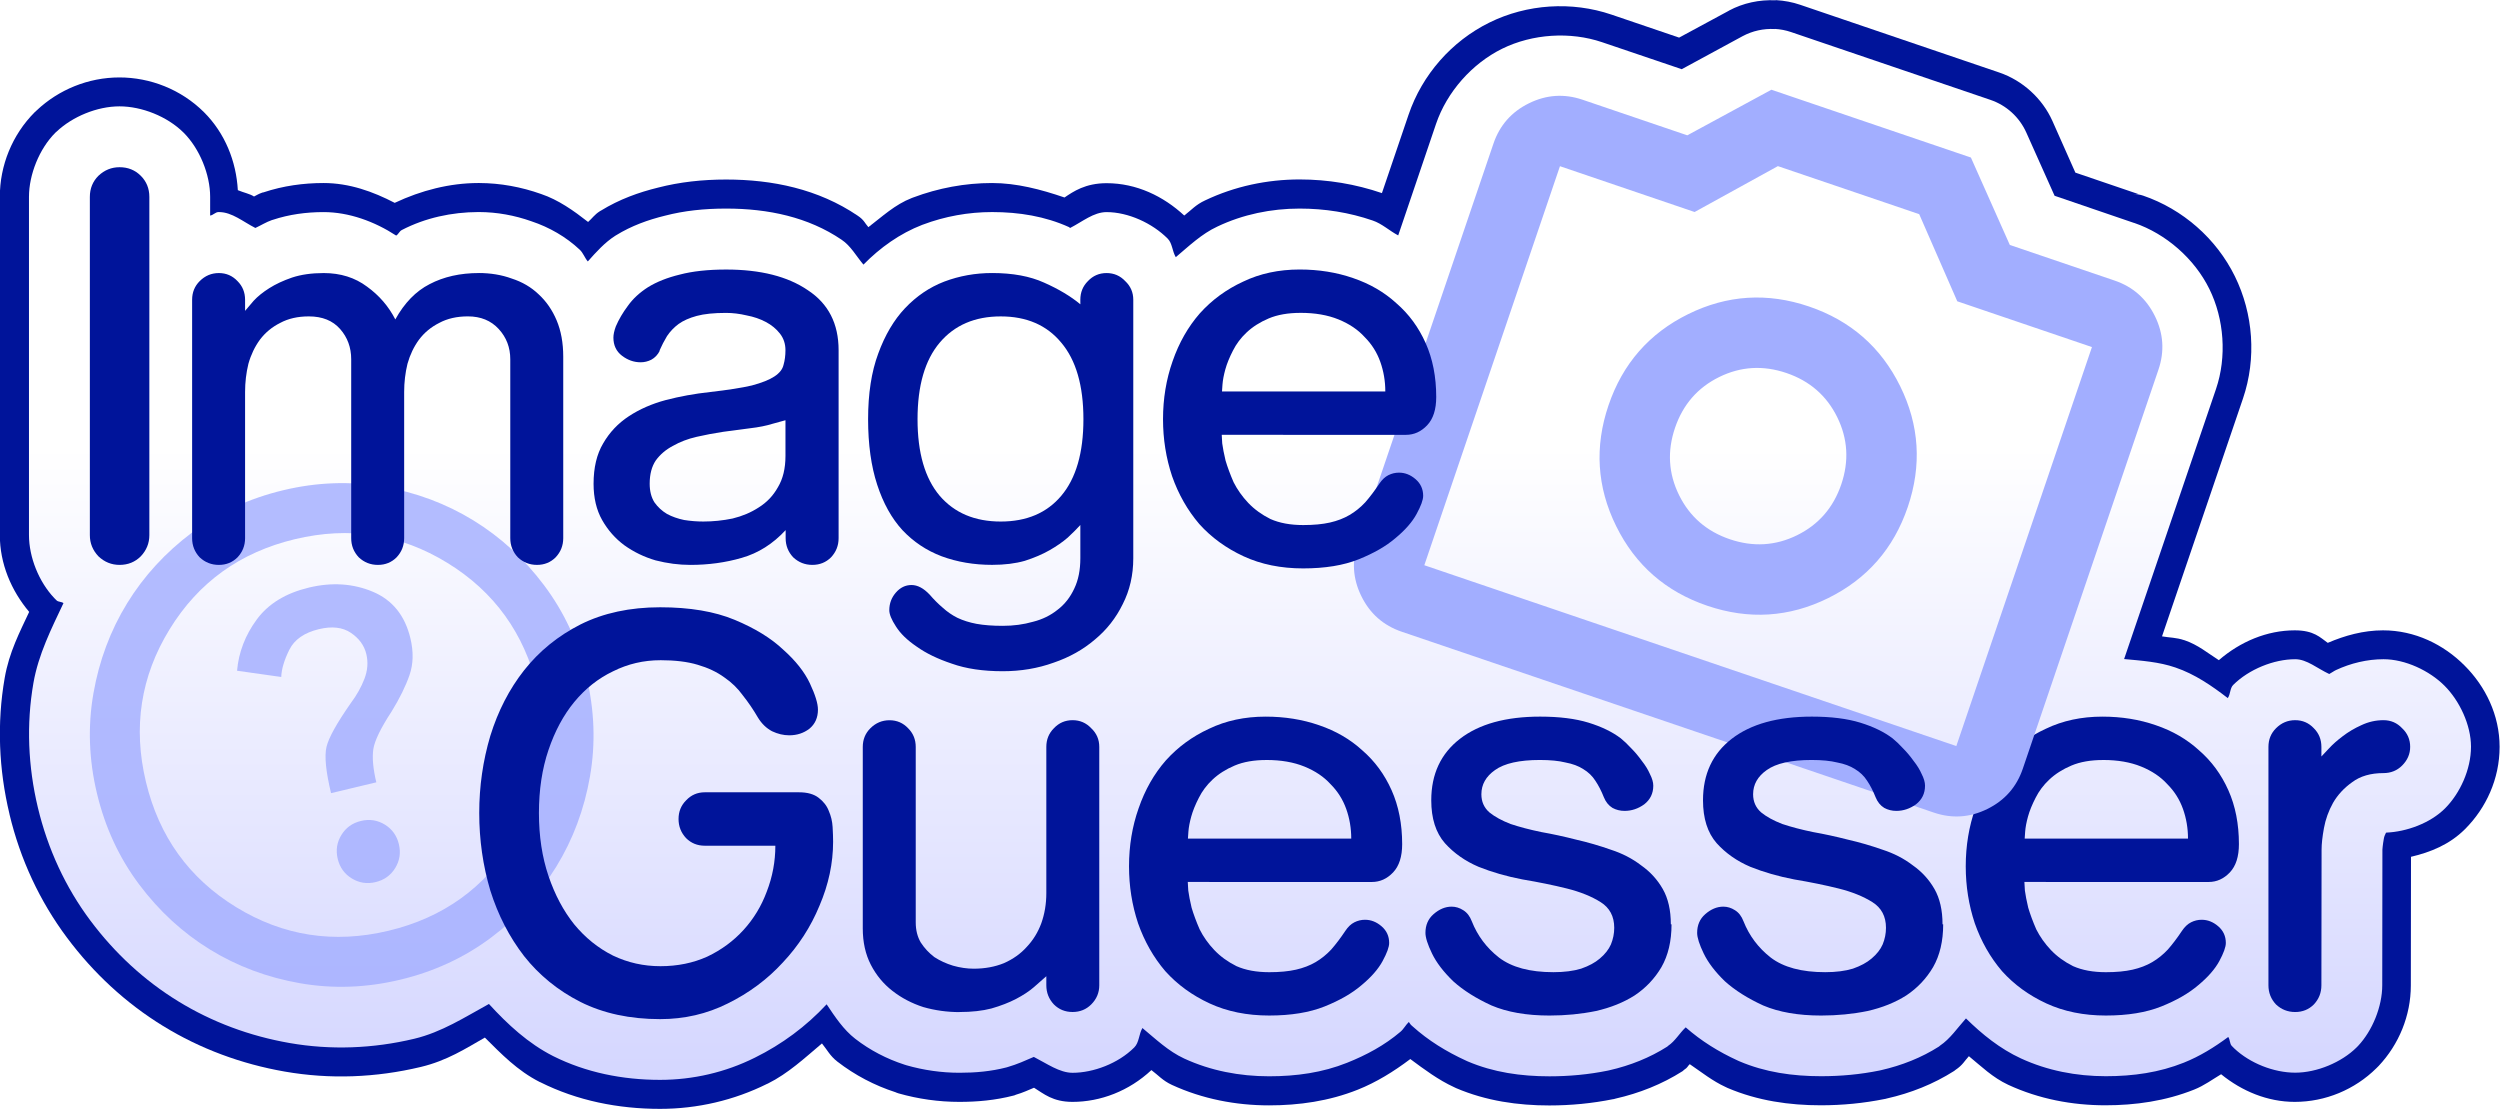
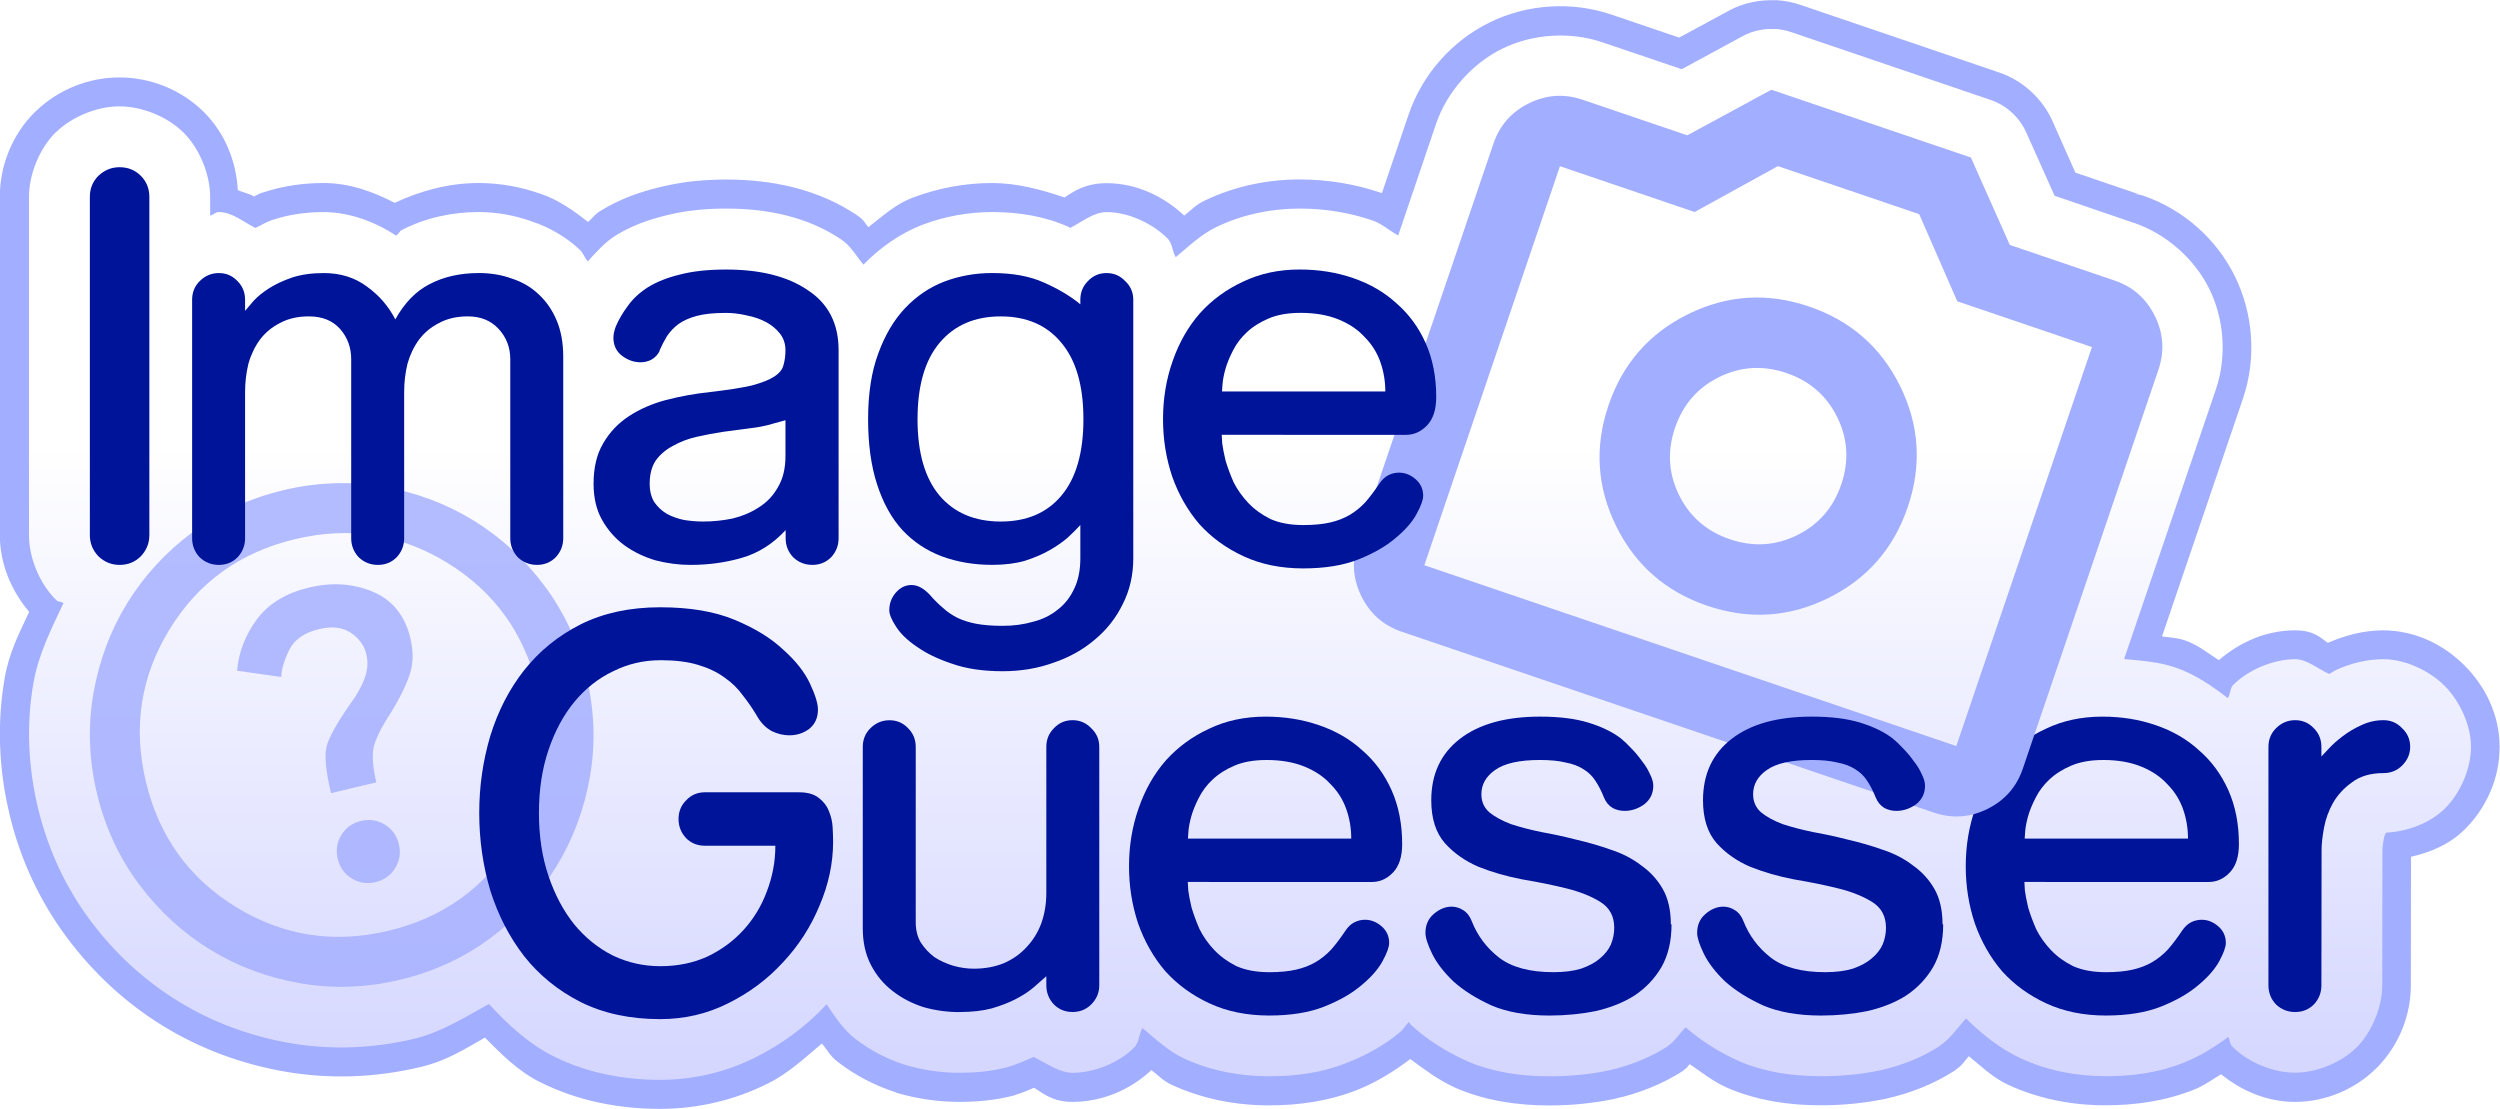
<svg xmlns="http://www.w3.org/2000/svg" xmlns:xlink="http://www.w3.org/1999/xlink" width="169.037mm" height="74.97mm" viewBox="0 0 169.037 74.97" version="1.1" id="svg5" xml:space="preserve">
  <defs id="defs2">
    <linearGradient id="linearGradient17668">
      <stop style="stop-color:#ffffff;stop-opacity:1;" offset="0.231" id="stop17664" />
      <stop style="stop-color:#bbbeff;stop-opacity:1;" offset="0.722" id="stop17672" />
    </linearGradient>
    <linearGradient xlink:href="#linearGradient17668" id="linearGradient17670" x1="100.828" y1="67.009" x2="100.828" y2="92.243" gradientUnits="userSpaceOnUse" gradientTransform="matrix(5.496103,0,0,5.496103,-392.5446,-364.1187)" />
  </defs>
  <g id="layer1" transform="translate(-87.33114,-6.015154)">
    <g aria-label="YouTube" id="text456" style="font-size:15.118px;font-family:'Varela Round';-inkscape-font-specification:'Varela Round';stroke-width:1.905;stroke-linecap:round;stroke-linejoin:round">
      <g aria-label="Image Guesser" id="text25585" style="font-size:4px;font-family:'Bauhaus 93';-inkscape-font-specification:'Bauhaus 93, ';fill:#ff0021;stroke-width:0.4" transform="translate(0.02338608)">
-         <path style="fill:#00149a;fill-opacity:1;stroke-width:0.003" xlink:href="#path13624" id="path13628" d="m 271.264,195.734 a 0.357,0.357 0 0 0 -0.01,0.004 c -0.199,-0.009 -0.399,0.033 -0.574,0.127 a 0.357,0.357 0 0 0 -0.002,0.002 l -0.611,0.33 -0.832,-0.283 c -0.488,-0.166 -1.038,-0.131 -1.502,0.098 -0.463,0.228 -0.827,0.641 -0.994,1.133 l -0.328,0.965 c -0.324,-0.111 -0.666,-0.168 -1.012,-0.168 -0.4,0 -0.799,0.084 -1.164,0.258 -0.115,0.053 -0.17,0.12 -0.256,0.186 -0.256,-0.238 -0.588,-0.398 -0.955,-0.398 -0.262,0 -0.41,0.103 -0.518,0.176 -0.292,-0.1 -0.59,-0.178 -0.891,-0.178 -0.334,0 -0.662,0.062 -0.971,0.178 a 0.357,0.357 0 0 0 -0.016,0.006 c -0.209,0.081 -0.364,0.229 -0.535,0.359 -0.047,-0.054 -0.051,-0.087 -0.131,-0.141 -0.485,-0.329 -1.052,-0.445 -1.619,-0.445 -0.29,0 -0.569,0.03 -0.84,0.1 -0.232,0.057 -0.472,0.142 -0.701,0.283 -0.003,0.002 -0.005,0.002 -0.008,0.004 a 0.357,0.357 0 0 0 -0.006,0.004 c -0.064,0.041 -0.092,0.086 -0.143,0.131 -0.179,-0.14 -0.365,-0.272 -0.578,-0.344 -0.245,-0.087 -0.501,-0.134 -0.76,-0.135 a 0.357,0.357 0 0 0 -0.002,0 c -0.002,-10e-6 -0.002,-10e-6 -0.004,0 h -0.006 c 0,0 -0.002,0 -0.002,0 a 0.357,0.357 0 0 0 -0.002,0 c -0.349,0.001 -0.698,0.09 -1.025,0.244 -0.267,-0.139 -0.559,-0.244 -0.875,-0.244 -0.246,0 -0.497,0.034 -0.74,0.115 a 0.357,0.357 0 0 0 -0.012,0.002 c -0.054,0.019 -0.067,0.031 -0.104,0.049 -0.049,-0.033 -0.125,-0.047 -0.199,-0.078 -0.02,-0.355 -0.157,-0.7 -0.416,-0.959 -0.283,-0.282 -0.664,-0.428 -1.041,-0.428 -0.383,0 -0.747,0.151 -1.016,0.404 a 0.357,0.357 0 0 0 -0.002,0.002 c -6.6e-4,6.2e-4 -0.001,0.001 -0.002,0.002 a 0.357,0.357 0 0 0 -0.021,0.019 c -0.279,0.279 -0.43,0.658 -0.43,1.041 v 4.16 c 0,0.353 0.139,0.683 0.361,0.947 -0.116,0.249 -0.246,0.495 -0.301,0.812 -0.097,0.557 -0.073,1.125 0.059,1.676 a 0.357,0.357 0 0 0 0,0.002 c 0.132,0.553 0.371,1.068 0.709,1.52 0.324,0.434 0.722,0.803 1.18,1.084 0.457,0.281 0.964,0.468 1.496,0.561 0.554,0.097 1.121,0.076 1.676,-0.057 0.322,-0.077 0.554,-0.228 0.787,-0.361 0.201,0.199 0.398,0.406 0.676,0.547 a 0.357,0.357 0 0 0 0.002,0 c 0.001,6.8e-4 0.003,0.001 0.004,0.002 0.455,0.228 0.96,0.328 1.473,0.328 0.459,0 0.911,-0.105 1.32,-0.309 a 0.357,0.357 0 0 0 0.002,0 l 0.004,-0.002 c 0.25,-0.124 0.454,-0.315 0.666,-0.494 0.063,0.077 0.099,0.153 0.189,0.223 0.217,0.168 0.461,0.295 0.715,0.377 0.004,0.002 0.009,0.004 0.014,0.006 a 0.357,0.357 0 0 0 0.023,0.008 c 0.242,0.069 0.494,0.105 0.75,0.105 0.217,0 0.44,-0.019 0.668,-0.078 a 0.357,0.357 0 0 0 0.008,-0.002 c 0.007,-0.002 0.013,-0.006 0.019,-0.008 0.086,-0.025 0.151,-0.056 0.223,-0.086 0.12,0.074 0.23,0.174 0.473,0.174 0.346,0 0.696,-0.134 0.971,-0.391 0.086,0.064 0.138,0.129 0.252,0.182 0.378,0.174 0.788,0.252 1.195,0.252 0.369,0 0.738,-0.052 1.092,-0.193 0.226,-0.09 0.441,-0.222 0.646,-0.377 0.173,0.128 0.345,0.257 0.539,0.346 0.009,0.004 0.017,0.008 0.025,0.012 0.371,0.158 0.761,0.213 1.146,0.213 0.264,0 0.527,-0.025 0.789,-0.078 a 0.357,0.357 0 0 0 0.004,0 c 0.007,-0.002 0.014,-0.004 0.021,-0.006 0.292,-0.066 0.573,-0.177 0.826,-0.338 a 0.357,0.357 0 0 0 0.018,-0.016 c 0.05,-0.033 0.037,-0.039 0.07,-0.07 0.144,0.098 0.281,0.208 0.441,0.281 0.009,0.004 0.017,0.008 0.025,0.012 0.371,0.158 0.761,0.213 1.146,0.213 0.264,0 0.527,-0.025 0.789,-0.078 a 0.357,0.357 0 0 0 0.002,0 c 0.007,-0.002 0.016,-0.004 0.023,-0.006 0.292,-0.066 0.573,-0.177 0.826,-0.338 a 0.357,0.357 0 0 0 0.018,-0.014 c 0.088,-0.059 0.108,-0.107 0.164,-0.168 0.153,0.125 0.291,0.262 0.484,0.352 0.378,0.175 0.788,0.252 1.195,0.252 0.369,0 0.738,-0.052 1.092,-0.193 0.125,-0.05 0.223,-0.124 0.332,-0.189 0.256,0.208 0.571,0.34 0.906,0.34 0.377,0 0.738,-0.151 1.004,-0.414 l 0.004,-0.004 c 0.007,-0.007 0.014,-0.014 0.021,-0.021 a 0.357,0.357 0 0 0 0.004,-0.004 c 0.247,-0.263 0.395,-0.616 0.395,-0.99 l 0.002,-1.582 c 0.239,-0.056 0.474,-0.15 0.664,-0.34 5.8e-4,-5.8e-4 0.001,-0.001 0.002,-0.002 0.256,-0.256 0.424,-0.615 0.424,-1.01 0,-0.392 -0.174,-0.745 -0.432,-1.002 -0.257,-0.258 -0.61,-0.432 -1.002,-0.432 -0.242,0 -0.47,0.064 -0.68,0.154 -0.093,-0.065 -0.168,-0.154 -0.406,-0.154 -0.342,0 -0.67,0.139 -0.934,0.367 -0.137,-0.087 -0.254,-0.188 -0.424,-0.246 h -0.002 c -0.1,-0.034 -0.179,-0.03 -0.273,-0.047 l 0.996,-2.926 c 0.168,-0.494 0.127,-1.043 -0.1,-1.504 -0.228,-0.464 -0.642,-0.826 -1.129,-0.992 a 0.357,0.357 0 0 0 -0.115,-0.019 h 0.057 l -0.775,-0.264 -0.283,-0.637 c -0.124,-0.276 -0.366,-0.496 -0.652,-0.594 l -2.451,-0.834 c -0.096,-0.033 -0.196,-0.051 -0.297,-0.057 z" transform="matrix(5.496103,0,0,5.496103,-1283.476,-1069.761)" />
+         <path style="fill:#a2aeff;fill-opacity:1;stroke-width:0.003" xlink:href="#path13624" id="path13628" d="m 271.264,195.734 a 0.357,0.357 0 0 0 -0.01,0.004 c -0.199,-0.009 -0.399,0.033 -0.574,0.127 a 0.357,0.357 0 0 0 -0.002,0.002 l -0.611,0.33 -0.832,-0.283 c -0.488,-0.166 -1.038,-0.131 -1.502,0.098 -0.463,0.228 -0.827,0.641 -0.994,1.133 l -0.328,0.965 c -0.324,-0.111 -0.666,-0.168 -1.012,-0.168 -0.4,0 -0.799,0.084 -1.164,0.258 -0.115,0.053 -0.17,0.12 -0.256,0.186 -0.256,-0.238 -0.588,-0.398 -0.955,-0.398 -0.262,0 -0.41,0.103 -0.518,0.176 -0.292,-0.1 -0.59,-0.178 -0.891,-0.178 -0.334,0 -0.662,0.062 -0.971,0.178 a 0.357,0.357 0 0 0 -0.016,0.006 c -0.209,0.081 -0.364,0.229 -0.535,0.359 -0.047,-0.054 -0.051,-0.087 -0.131,-0.141 -0.485,-0.329 -1.052,-0.445 -1.619,-0.445 -0.29,0 -0.569,0.03 -0.84,0.1 -0.232,0.057 -0.472,0.142 -0.701,0.283 -0.003,0.002 -0.005,0.002 -0.008,0.004 a 0.357,0.357 0 0 0 -0.006,0.004 c -0.064,0.041 -0.092,0.086 -0.143,0.131 -0.179,-0.14 -0.365,-0.272 -0.578,-0.344 -0.245,-0.087 -0.501,-0.134 -0.76,-0.135 a 0.357,0.357 0 0 0 -0.002,0 c -0.002,-10e-6 -0.002,-10e-6 -0.004,0 h -0.006 c 0,0 -0.002,0 -0.002,0 a 0.357,0.357 0 0 0 -0.002,0 c -0.349,0.001 -0.698,0.09 -1.025,0.244 -0.267,-0.139 -0.559,-0.244 -0.875,-0.244 -0.246,0 -0.497,0.034 -0.74,0.115 a 0.357,0.357 0 0 0 -0.012,0.002 c -0.054,0.019 -0.067,0.031 -0.104,0.049 -0.049,-0.033 -0.125,-0.047 -0.199,-0.078 -0.02,-0.355 -0.157,-0.7 -0.416,-0.959 -0.283,-0.282 -0.664,-0.428 -1.041,-0.428 -0.383,0 -0.747,0.151 -1.016,0.404 a 0.357,0.357 0 0 0 -0.002,0.002 c -6.6e-4,6.2e-4 -0.001,0.001 -0.002,0.002 a 0.357,0.357 0 0 0 -0.021,0.019 c -0.279,0.279 -0.43,0.658 -0.43,1.041 v 4.16 c 0,0.353 0.139,0.683 0.361,0.947 -0.116,0.249 -0.246,0.495 -0.301,0.812 -0.097,0.557 -0.073,1.125 0.059,1.676 a 0.357,0.357 0 0 0 0,0.002 c 0.132,0.553 0.371,1.068 0.709,1.52 0.324,0.434 0.722,0.803 1.18,1.084 0.457,0.281 0.964,0.468 1.496,0.561 0.554,0.097 1.121,0.076 1.676,-0.057 0.322,-0.077 0.554,-0.228 0.787,-0.361 0.201,0.199 0.398,0.406 0.676,0.547 a 0.357,0.357 0 0 0 0.002,0 c 0.001,6.8e-4 0.003,0.001 0.004,0.002 0.455,0.228 0.96,0.328 1.473,0.328 0.459,0 0.911,-0.105 1.32,-0.309 a 0.357,0.357 0 0 0 0.002,0 l 0.004,-0.002 c 0.25,-0.124 0.454,-0.315 0.666,-0.494 0.063,0.077 0.099,0.153 0.189,0.223 0.217,0.168 0.461,0.295 0.715,0.377 0.004,0.002 0.009,0.004 0.014,0.006 a 0.357,0.357 0 0 0 0.023,0.008 c 0.242,0.069 0.494,0.105 0.75,0.105 0.217,0 0.44,-0.019 0.668,-0.078 a 0.357,0.357 0 0 0 0.008,-0.002 c 0.007,-0.002 0.013,-0.006 0.019,-0.008 0.086,-0.025 0.151,-0.056 0.223,-0.086 0.12,0.074 0.23,0.174 0.473,0.174 0.346,0 0.696,-0.134 0.971,-0.391 0.086,0.064 0.138,0.129 0.252,0.182 0.378,0.174 0.788,0.252 1.195,0.252 0.369,0 0.738,-0.052 1.092,-0.193 0.226,-0.09 0.441,-0.222 0.646,-0.377 0.173,0.128 0.345,0.257 0.539,0.346 0.009,0.004 0.017,0.008 0.025,0.012 0.371,0.158 0.761,0.213 1.146,0.213 0.264,0 0.527,-0.025 0.789,-0.078 a 0.357,0.357 0 0 0 0.004,0 c 0.007,-0.002 0.014,-0.004 0.021,-0.006 0.292,-0.066 0.573,-0.177 0.826,-0.338 a 0.357,0.357 0 0 0 0.018,-0.016 c 0.05,-0.033 0.037,-0.039 0.07,-0.07 0.144,0.098 0.281,0.208 0.441,0.281 0.009,0.004 0.017,0.008 0.025,0.012 0.371,0.158 0.761,0.213 1.146,0.213 0.264,0 0.527,-0.025 0.789,-0.078 a 0.357,0.357 0 0 0 0.002,0 c 0.007,-0.002 0.016,-0.004 0.023,-0.006 0.292,-0.066 0.573,-0.177 0.826,-0.338 a 0.357,0.357 0 0 0 0.018,-0.014 c 0.088,-0.059 0.108,-0.107 0.164,-0.168 0.153,0.125 0.291,0.262 0.484,0.352 0.378,0.175 0.788,0.252 1.195,0.252 0.369,0 0.738,-0.052 1.092,-0.193 0.125,-0.05 0.223,-0.124 0.332,-0.189 0.256,0.208 0.571,0.34 0.906,0.34 0.377,0 0.738,-0.151 1.004,-0.414 l 0.004,-0.004 c 0.007,-0.007 0.014,-0.014 0.021,-0.021 a 0.357,0.357 0 0 0 0.004,-0.004 c 0.247,-0.263 0.395,-0.616 0.395,-0.99 l 0.002,-1.582 c 0.239,-0.056 0.474,-0.15 0.664,-0.34 5.8e-4,-5.8e-4 0.001,-0.001 0.002,-0.002 0.256,-0.256 0.424,-0.615 0.424,-1.01 0,-0.392 -0.174,-0.745 -0.432,-1.002 -0.257,-0.258 -0.61,-0.432 -1.002,-0.432 -0.242,0 -0.47,0.064 -0.68,0.154 -0.093,-0.065 -0.168,-0.154 -0.406,-0.154 -0.342,0 -0.67,0.139 -0.934,0.367 -0.137,-0.087 -0.254,-0.188 -0.424,-0.246 h -0.002 c -0.1,-0.034 -0.179,-0.03 -0.273,-0.047 l 0.996,-2.926 c 0.168,-0.494 0.127,-1.043 -0.1,-1.504 -0.228,-0.464 -0.642,-0.826 -1.129,-0.992 a 0.357,0.357 0 0 0 -0.115,-0.019 h 0.057 l -0.775,-0.264 -0.283,-0.637 c -0.124,-0.276 -0.366,-0.496 -0.652,-0.594 l -2.451,-0.834 c -0.096,-0.033 -0.196,-0.051 -0.297,-0.057 z" transform="matrix(5.496103,0,0,5.496103,-1283.476,-1069.761)" />
        <path id="path12893" style="fill:url(#linearGradient17670);fill-opacity:1;stroke-width:0.017" d="m 207.307,7.976 -0.003,0.003 a 4.109,4.109 0 0 0 -2.173,0.483 l -4.113,2.232 -5.388,-1.826 c -2.147,-0.73 -4.707,-0.566 -6.751,0.44 -2.039,1.004 -3.739,2.922 -4.476,5.09 l -2.556,7.535 c -0.595,-0.313 -1.088,-0.791 -1.727,-1.008 -1.577,-0.544 -3.243,-0.807 -4.939,-0.807 -1.923,0 -3.837,0.395 -5.561,1.216 -1.066,0.494 -1.916,1.315 -2.812,2.07 -0.244,-0.408 -0.23,-0.938 -0.548,-1.255 -1.041,-1.045 -2.669,-1.792 -4.132,-1.792 -0.876,0 -1.626,0.645 -2.468,1.074 -0.028,-0.011 -0.038,-0.044 -0.065,-0.057 -1.621,-0.734 -3.379,-1.02 -5.206,-1.02 -1.603,0 -3.195,0.289 -4.681,0.849 a 4.109,4.109 0 0 0 -0.033,0.011 c -1.522,0.588 -2.861,1.547 -3.985,2.693 -0.49,-0.577 -0.858,-1.271 -1.48,-1.684 -2.252,-1.528 -4.951,-2.105 -7.805,-2.105 -1.475,0 -2.838,0.143 -4.144,0.483 -1.144,0.281 -2.258,0.682 -3.295,1.321 a 4.109,4.109 0 0 0 -0.055,0.033 c -0.711,0.454 -1.289,1.097 -1.858,1.738 -0.212,-0.243 -0.312,-0.578 -0.548,-0.795 -0.917,-0.863 -2.051,-1.517 -3.263,-1.92 -1.141,-0.406 -2.337,-0.62 -3.53,-0.625 a 4.109,4.109 0 0 0 -0.022,0 h -0.033 a 4.109,4.109 0 0 0 -0.011,0 c -1.788,0.006 -3.581,0.389 -5.172,1.216 -0.164,0.085 -0.22,0.28 -0.378,0.375 -1.469,-0.957 -3.195,-1.588 -4.905,-1.588 -1.178,0 -2.335,0.157 -3.445,0.525 a 4.109,4.109 0 0 0 -0.044,0.011 c -0.398,0.137 -0.751,0.363 -1.128,0.537 -0.834,-0.423 -1.576,-1.069 -2.445,-1.074 a 4.109,4.109 0 0 0 -0.022,0 h -0.011 a 4.109,4.109 0 0 0 -0.022,0 c -0.201,0.001 -0.352,0.21 -0.557,0.236 v -1.267 c 0,-1.499 -0.702,-3.248 -1.792,-4.337 -1.113,-1.108 -2.841,-1.781 -4.337,-1.781 -1.516,0 -3.185,0.696 -4.252,1.707 a 4.109,4.109 0 0 0 -0.085,0.074 c -1.088,1.088 -1.784,2.837 -1.784,4.337 v 22.864 c 0,1.516 0.678,3.174 1.707,4.263 a 4.109,4.109 0 0 0 0.162,0.162 c 0.115,0.109 0.334,0.08 0.463,0.182 -0.821,1.74 -1.693,3.463 -2.031,5.399 -0.485,2.786 -0.365,5.64 0.301,8.427 0.668,2.791 1.862,5.383 3.553,7.643 1.642,2.195 3.64,4.044 5.936,5.453 2.296,1.41 4.84,2.353 7.535,2.823 2.773,0.483 5.628,0.38 8.427,-0.29 1.851,-0.442 3.419,-1.459 5.047,-2.352 1.267,1.383 2.652,2.667 4.337,3.522 a 4.109,4.109 0 0 0 0.022,0.011 c 2.188,1.094 4.652,1.599 7.214,1.599 2.228,0 4.42,-0.512 6.388,-1.491 l 0.022,-0.011 c 1.83,-0.903 3.473,-2.122 4.851,-3.607 0.568,0.85 1.138,1.713 1.931,2.329 0.998,0.776 2.142,1.366 3.329,1.75 a 4.109,4.109 0 0 0 0.139,0.044 c 1.157,0.331 2.366,0.506 3.587,0.506 1.077,0 2.126,-0.092 3.175,-0.363 a 4.109,4.109 0 0 0 0.108,-0.033 c 0.595,-0.171 1.164,-0.425 1.738,-0.676 0.886,0.452 1.743,1.074 2.621,1.074 1.397,0 3.081,-0.626 4.164,-1.707 a 4.109,4.109 0 0 0 0.011,-0.011 c 0.331,-0.331 0.301,-0.882 0.548,-1.309 0.902,0.747 1.752,1.567 2.823,2.062 1.789,0.826 3.749,1.201 5.743,1.201 1.853,0 3.611,-0.249 5.269,-0.912 1.312,-0.525 2.53,-1.179 3.607,-2.093 0.222,-0.184 0.362,-0.469 0.571,-0.667 0.056,0.056 0.082,0.137 0.139,0.193 a 4.109,4.109 0 0 0 0.108,0.097 c 1.067,0.962 2.289,1.716 3.638,2.332 a 4.109,4.109 0 0 0 0.097,0.044 c 1.735,0.739 3.588,1.008 5.527,1.008 1.333,0 2.652,-0.121 3.951,-0.386 a 4.109,4.109 0 0 0 0.097,-0.022 c 1.41,-0.32 2.742,-0.852 3.919,-1.602 a 4.109,4.109 0 0 0 0.063,-0.057 c 0.467,-0.312 0.763,-0.85 1.182,-1.244 1.043,0.918 2.226,1.655 3.533,2.252 a 4.109,4.109 0 0 0 0.099,0.044 c 1.735,0.739 3.588,1.008 5.527,1.008 1.333,0 2.652,-0.121 3.951,-0.386 a 4.109,4.109 0 0 0 0.097,-0.022 c 1.41,-0.32 2.742,-0.849 3.919,-1.599 a 4.109,4.109 0 0 0 0.063,-0.055 c 0.694,-0.463 1.185,-1.206 1.761,-1.846 1.097,1.079 2.307,2.054 3.715,2.704 1.789,0.826 3.749,1.204 5.743,1.204 1.853,0 3.615,-0.252 5.271,-0.915 1.093,-0.437 2.07,-1.046 3.005,-1.738 0.126,0.173 0.096,0.453 0.236,0.602 a 4.109,4.109 0 0 0 0.182,0.182 c 1.049,0.986 2.657,1.63 4.113,1.63 1.456,0 3.134,-0.696 4.155,-1.715 a 4.109,4.109 0 0 0 0.097,-0.099 c 0.959,-1.021 1.63,-2.648 1.63,-4.101 l 0.011,-9.168 c 0,-7.14e-4 0.017,-0.303 0.097,-0.741 0.022,-0.136 0.07,-0.251 0.139,-0.386 0.002,-0.003 -0.002,-0.003 0,-0.011 6e-4,-0.001 0.011,0.001 0.011,0 0.003,-1.66e-4 0.005,-0.011 0.011,-0.011 1.36,-0.055 2.965,-0.629 3.971,-1.633 a 4.109,4.109 0 0 0 0.011,-0.011 c 1.005,-1.006 1.75,-2.626 1.75,-4.164 0,-1.467 -0.773,-3.108 -1.792,-4.124 -1.015,-1.018 -2.658,-1.792 -4.121,-1.792 -1.115,0 -2.229,0.274 -3.209,0.73 -0.151,0.068 -0.309,0.193 -0.463,0.27 -0.804,-0.371 -1.513,-1 -2.298,-1 -1.445,0 -3.131,0.679 -4.195,1.738 -0.225,0.225 -0.18,0.619 -0.367,0.892 -1.086,-0.838 -2.231,-1.625 -3.542,-2.07 -1.107,-0.382 -2.292,-0.462 -3.468,-0.571 l 6.214,-18.26 c 0.739,-2.174 0.553,-4.727 -0.449,-6.762 -1.007,-2.045 -2.933,-3.733 -5.078,-4.465 h -0.011 L 226.228,19.252 224.316,14.977 A 4.109,4.109 0 0 0 221.891,12.768 L 208.411,8.183 A 4.109,4.109 0 0 0 207.309,7.97 Z" />
        <path d="m 112.705,65.658 q 0.869,-0.208 1.325,-0.951 0.456,-0.743 0.248,-1.612 -0.208,-0.869 -0.951,-1.325 -0.743,-0.456 -1.612,-0.248 -0.869,0.208 -1.325,0.951 -0.456,0.743 -0.248,1.612 0.208,0.869 0.951,1.325 0.743,0.456 1.612,0.248 z m -3.014,-6.014 3.061,-0.732 q -0.326,-1.365 -0.204,-2.225 0.122,-0.86 1.243,-2.572 0.818,-1.333 1.206,-2.454 0.388,-1.121 0.061,-2.486 -0.554,-2.317 -2.547,-3.152 -1.993,-0.835 -4.31,-0.281 -2.358,0.564 -3.53,2.157 -1.172,1.592 -1.335,3.468 l 2.988,0.422 q 0.028,-0.794 0.545,-1.836 0.516,-1.042 2.005,-1.398 1.324,-0.317 2.159,0.249 0.835,0.566 1.043,1.434 0.198,0.827 -0.125,1.67 -0.323,0.843 -0.919,1.641 -1.434,2.049 -1.65,2.975 -0.216,0.926 0.309,3.119 z m 4.68,12.613 q -3.433,0.822 -6.765,0.241 -3.332,-0.58 -6.1,-2.28 -2.768,-1.699 -4.794,-4.407 -2.026,-2.708 -2.847,-6.142 -0.822,-3.433 -0.241,-6.765 0.58,-3.332 2.28,-6.1 1.699,-2.768 4.407,-4.794 2.708,-2.026 6.141,-2.847 3.433,-0.822 6.765,-0.241 3.332,0.581 6.1,2.28 2.768,1.699 4.794,4.407 2.026,2.708 2.847,6.142 0.822,3.433 0.241,6.765 -0.58,3.332 -2.28,6.1 -1.699,2.768 -4.407,4.794 -2.708,2.026 -6.142,2.847 z m -0.792,-3.309 q 5.543,-1.326 8.47,-6.094 2.927,-4.768 1.6,-10.311 -1.326,-5.543 -6.094,-8.47 -4.768,-2.927 -10.311,-1.6 -5.543,1.326 -8.47,6.094 -2.927,4.768 -1.6,10.311 1.326,5.543 6.094,8.47 4.768,2.927 10.311,1.6 z m -3.167,-13.238 z" id="path7613" style="fill:#a2aeff;fill-opacity:0.801;stroke-width:0.017" />
        <path d="m 97.406,19.331 q 0,-0.852 -0.58,-1.431 -0.58,-0.579 -1.433,-0.579 -0.818,0 -1.43,0.579 -0.58,0.579 -0.58,1.431 v 22.869 q 0,0.818 0.58,1.431 0.612,0.579 1.43,0.579 0.853,0 1.433,-0.579 0.58,-0.613 0.58,-1.431 z" id="path2614" style="font-weight:500;font-size:1.058px;font-family:RockoFLF;-inkscape-font-specification:'RockoFLF Medium';fill:#00149a;fill-opacity:1;stroke-width:12.881" />
        <path d="m 119.696,24.477 q -1.91,0 -3.34,0.75 -1.398,0.716 -2.319,2.386 -0.683,-1.329 -1.91,-2.215 -1.227,-0.92 -2.931,-0.92 -1.227,0 -2.148,0.306 -0.886,0.306 -1.533,0.716 -0.647,0.409 -1.056,0.852 -0.374,0.443 -0.58,0.682 v -0.75 q 0,-0.75 -0.512,-1.261 -0.512,-0.545 -1.262,-0.545 -0.75,0 -1.295,0.545 -0.512,0.511 -0.512,1.261 v 16.121 q 0,0.75 0.512,1.295 0.544,0.511 1.295,0.511 0.75,0 1.262,-0.511 0.512,-0.545 0.512,-1.295 v -9.884 q 0,-0.988 0.225,-1.909 0.258,-0.92 0.783,-1.636 0.544,-0.716 1.362,-1.125 0.818,-0.443 1.942,-0.443 1.362,0 2.113,0.852 0.75,0.852 0.75,2.045 v 12.099 q 0,0.75 0.512,1.295 0.544,0.512 1.295,0.512 0.75,0 1.262,-0.512 0.512,-0.545 0.512,-1.295 V 32.52 q 0,-0.988 0.225,-1.909 0.258,-0.92 0.783,-1.636 0.544,-0.716 1.362,-1.125 0.818,-0.443 1.942,-0.443 1.295,0 2.08,0.852 0.783,0.852 0.783,2.045 v 12.099 q 0,0.75 0.512,1.295 0.544,0.512 1.295,0.512 0.75,0 1.262,-0.512 0.512,-0.545 0.512,-1.295 v -12.27 q 0,-1.397 -0.445,-2.454 -0.445,-1.057 -1.227,-1.772 -0.75,-0.716 -1.807,-1.057 -1.024,-0.375 -2.251,-0.375 z" id="path2616" style="font-weight:500;font-size:1.058px;font-family:RockoFLF;-inkscape-font-specification:'RockoFLF Medium';fill:#00149a;fill-opacity:1;stroke-width:12.881" />
        <path d="m 131.897,29.726 q 0.225,-0.511 0.512,-0.988 0.322,-0.477 0.783,-0.818 0.476,-0.341 1.227,-0.545 0.75,-0.203 1.977,-0.203 0.683,0 1.398,0.17 0.715,0.135 1.295,0.443 0.58,0.306 0.953,0.784 0.374,0.477 0.374,1.125 0,0.545 -0.129,0.988 -0.097,0.443 -0.612,0.784 -0.512,0.341 -1.533,0.613 -1.024,0.239 -2.827,0.443 -1.568,0.171 -2.998,0.545 -1.398,0.375 -2.489,1.091 -1.092,0.716 -1.739,1.84 -0.647,1.091 -0.647,2.727 0,1.431 0.58,2.454 0.58,1.022 1.501,1.704 0.953,0.682 2.113,1.022 1.192,0.306 2.351,0.306 1.839,0 3.476,-0.477 1.671,-0.477 2.966,-1.875 v 0.545 q 0,0.75 0.512,1.295 0.544,0.511 1.295,0.511 0.75,0 1.262,-0.511 0.512,-0.545 0.512,-1.295 V 29.693 q 0,-2.693 -2.08,-4.056 -2.045,-1.397 -5.521,-1.397 -1.839,0 -3.137,0.341 -1.262,0.306 -2.148,0.852 -0.853,0.545 -1.362,1.261 -0.512,0.682 -0.818,1.397 -0.161,0.443 -0.161,0.75 0,0.784 0.58,1.227 0.58,0.443 1.262,0.443 0.374,0 0.715,-0.17 0.374,-0.203 0.58,-0.613 z m 8.52,4.703 v 2.42 q 0,1.261 -0.512,2.113 -0.476,0.852 -1.295,1.363 -0.783,0.511 -1.771,0.75 -0.989,0.203 -1.977,0.203 -0.647,0 -1.295,-0.103 -0.647,-0.135 -1.159,-0.409 -0.512,-0.306 -0.85,-0.784 -0.322,-0.511 -0.322,-1.261 0,-0.954 0.409,-1.568 0.445,-0.613 1.159,-0.988 0.715,-0.409 1.604,-0.613 0.886,-0.203 1.807,-0.341 0.953,-0.135 1.807,-0.239 0.886,-0.103 1.533,-0.306 z" id="path2618" style="font-weight:500;font-size:1.058px;font-family:RockoFLF;-inkscape-font-specification:'RockoFLF Medium';fill:#00149a;fill-opacity:1;stroke-width:12.881" />
        <path d="m 160.356,26.59 q -0.989,-0.818 -2.454,-1.466 -1.43,-0.648 -3.51,-0.648 -1.704,0 -3.238,0.579 -1.501,0.579 -2.66,1.806 -1.124,1.193 -1.807,3.067 -0.683,1.84 -0.683,4.431 0,2.556 0.615,4.431 0.612,1.875 1.704,3.067 1.124,1.193 2.657,1.772 1.568,0.579 3.408,0.579 1.262,0 2.216,-0.274 0.953,-0.306 1.671,-0.716 0.715,-0.409 1.227,-0.852 0.512,-0.477 0.853,-0.852 v 2.249 q 0,1.193 -0.409,2.045 -0.409,0.886 -1.124,1.431 -0.715,0.579 -1.671,0.818 -0.953,0.274 -2.045,0.274 -1.024,0 -1.771,-0.135 -0.715,-0.135 -1.295,-0.409 -0.544,-0.274 -0.989,-0.682 -0.445,-0.375 -0.886,-0.886 -0.612,-0.648 -1.227,-0.648 -0.612,0 -1.056,0.511 -0.445,0.512 -0.445,1.193 0,0.409 0.445,1.091 0.445,0.716 1.398,1.363 0.953,0.682 2.386,1.159 1.433,0.512 3.442,0.512 1.839,0 3.442,-0.579 1.601,-0.545 2.795,-1.568 1.192,-0.988 1.874,-2.386 0.715,-1.397 0.715,-3.102 V 26.284 q 0,-0.75 -0.544,-1.261 -0.512,-0.545 -1.262,-0.545 -0.75,0 -1.262,0.545 -0.512,0.511 -0.512,1.261 z m -11.009,7.771 q 0,-3.408 1.501,-5.18 1.501,-1.772 4.124,-1.772 2.625,0 4.09,1.772 1.501,1.772 1.501,5.18 0,3.408 -1.501,5.18 -1.465,1.738 -4.09,1.738 -2.625,0 -4.124,-1.738 -1.501,-1.772 -1.501,-5.18 z" id="path2620" style="font-weight:500;font-size:1.058px;font-family:RockoFLF;-inkscape-font-specification:'RockoFLF Medium';fill:#00149a;fill-opacity:1;stroke-width:12.881" />
        <path d="m 236.647,65.65 q 0.818,0 1.433,-0.648 0.612,-0.648 0.612,-1.909 0,-2.045 -0.715,-3.647 -0.715,-1.602 -1.977,-2.693 -1.227,-1.125 -2.93,-1.704 -1.671,-0.579 -3.613,-0.579 -2.113,0 -3.817,0.818 -1.704,0.784 -2.93,2.147 -1.192,1.363 -1.842,3.238 -0.647,1.84 -0.647,3.919 0,2.011 0.612,3.851 0.647,1.84 1.842,3.238 1.227,1.363 2.998,2.181 1.771,0.818 4.022,0.818 2.216,0 3.749,-0.613 1.533,-0.613 2.489,-1.431 0.989,-0.818 1.433,-1.636 0.441,-0.818 0.441,-1.227 0,-0.682 -0.512,-1.125 -0.512,-0.443 -1.124,-0.443 -0.377,0 -0.715,0.171 -0.341,0.171 -0.615,0.579 -0.476,0.716 -0.953,1.261 -0.477,0.511 -1.056,0.852 -0.58,0.341 -1.33,0.511 -0.75,0.171 -1.807,0.171 -1.295,0 -2.216,-0.409 -0.886,-0.443 -1.501,-1.091 -0.612,-0.648 -0.989,-1.397 -0.341,-0.784 -0.544,-1.466 -0.161,-0.682 -0.225,-1.159 -0.033,-0.511 -0.033,-0.579 z m -7.123,-8.248 q 1.465,0 2.557,0.443 1.092,0.443 1.771,1.193 0.715,0.716 1.056,1.67 0.341,0.954 0.341,2.011 h -11.043 q 0,-0.068 0.033,-0.477 0.033,-0.443 0.193,-1.022 0.161,-0.579 0.512,-1.261 0.341,-0.682 0.921,-1.227 0.612,-0.579 1.501,-0.954 0.886,-0.375 2.148,-0.375 z" id="path2609" style="font-weight:500;font-size:1.058px;font-family:RockoFLF;-inkscape-font-specification:'RockoFLF Medium';fill:#00149a;fill-opacity:1;stroke-width:12.881" />
        <path d="m 202.746,46.973 q 4.215,1.433 8.169,-0.515 3.954,-1.948 5.387,-6.163 1.433,-4.215 -0.515,-8.169 -1.948,-3.954 -6.163,-5.387 -4.215,-1.433 -8.169,0.515 -3.954,1.948 -5.387,6.163 -1.433,4.215 0.515,8.169 1.948,3.954 6.163,5.387 z m 1.528,-4.496 q -2.361,-0.802 -3.437,-2.986 -1.076,-2.184 -0.274,-4.545 0.802,-2.361 2.986,-3.437 2.184,-1.076 4.545,-0.274 2.361,0.802 3.437,2.986 1.076,2.184 0.274,4.545 -0.802,2.361 -2.986,3.437 -2.184,1.076 -4.545,0.274 z m -22.189,6.252 q -1.855,-0.63 -2.727,-2.4 -0.872,-1.77 -0.241,-3.625 l 9.17,-26.978 q 0.63,-1.855 2.4,-2.727 1.77,-0.872 3.625,-0.241 l 7.082,2.407 5.687,-3.083 13.489,4.585 2.631,5.91 7.082,2.407 q 1.855,0.63 2.727,2.4 0.872,1.77 0.241,3.625 l -9.17,26.979 q -0.63,1.855 -2.4,2.727 -1.77,0.872 -3.624,0.241 z m 1.528,-4.496 35.971,12.227 9.17,-26.978 -9.105,-3.095 -2.575,-5.891 -9.555,-3.248 -5.631,3.102 L 192.784,17.253 Z M 206.185,36.856 Z" id="path8360" style="fill:#a2aeff;fill-opacity:1;stroke-width:0.024" />
        <path d="m 131.947,50.654 q 1.501,0 2.522,0.306 1.056,0.306 1.807,0.852 0.75,0.511 1.262,1.227 0.544,0.682 1.021,1.5 0.374,0.613 0.953,0.92 0.58,0.274 1.159,0.274 0.783,0 1.362,-0.443 0.58,-0.477 0.58,-1.295 0,-0.613 -0.544,-1.772 -0.544,-1.159 -1.807,-2.284 -1.227,-1.159 -3.272,-2.011 -2.045,-0.852 -5.044,-0.852 -3.066,0 -5.385,1.159 -2.283,1.159 -3.817,3.102 -1.501,1.909 -2.283,4.431 -0.75,2.522 -0.75,5.214 0,2.727 0.75,5.249 0.783,2.488 2.283,4.431 1.533,1.943 3.817,3.102 2.319,1.159 5.385,1.159 2.454,0 4.567,-1.057 2.148,-1.057 3.715,-2.761 1.604,-1.704 2.489,-3.851 0.921,-2.147 0.921,-4.328 0,-0.409 -0.033,-0.988 -0.033,-0.579 -0.258,-1.091 -0.193,-0.511 -0.683,-0.886 -0.477,-0.375 -1.33,-0.375 h -6.373 q -0.75,0 -1.262,0.545 -0.512,0.511 -0.512,1.261 0,0.75 0.512,1.295 0.512,0.511 1.262,0.511 h 4.772 q 0,1.602 -0.58,3.102 -0.544,1.466 -1.568,2.59 -1.021,1.125 -2.454,1.806 -1.433,0.648 -3.169,0.648 -1.704,0 -3.204,-0.716 -1.501,-0.75 -2.625,-2.113 -1.092,-1.363 -1.739,-3.272 -0.647,-1.909 -0.647,-4.26 0,-2.352 0.647,-4.26 0.647,-1.909 1.739,-3.238 1.124,-1.363 2.625,-2.079 1.501,-0.75 3.204,-0.75 z" id="path2599" style="font-weight:500;font-size:1.058px;font-family:RockoFLF;-inkscape-font-specification:'RockoFLF Medium';fill:#00149a;fill-opacity:1;stroke-width:12.881" />
        <path d="m 152.192,74.443 q 1.227,0 2.148,-0.239 0.953,-0.274 1.671,-0.648 0.715,-0.375 1.191,-0.784 0.512,-0.443 0.853,-0.75 v 0.613 q 0,0.75 0.512,1.295 0.512,0.511 1.262,0.511 0.75,0 1.262,-0.511 0.544,-0.545 0.544,-1.295 V 56.516 q 0,-0.75 -0.544,-1.261 -0.512,-0.545 -1.262,-0.545 -0.75,0 -1.262,0.545 -0.512,0.511 -0.512,1.261 v 9.884 q 0,1.091 -0.341,2.045 -0.341,0.92 -0.989,1.602 -0.612,0.682 -1.533,1.091 -0.921,0.375 -2.045,0.375 -0.683,0 -1.398,-0.203 -0.683,-0.206 -1.262,-0.579 -0.544,-0.409 -0.921,-0.988 -0.341,-0.579 -0.341,-1.363 v -11.86 q 0,-0.75 -0.512,-1.261 -0.512,-0.545 -1.262,-0.545 -0.75,0 -1.295,0.545 -0.512,0.511 -0.512,1.261 v 12.27 q 0,1.397 0.544,2.454 0.544,1.057 1.465,1.772 0.921,0.716 2.08,1.091 1.192,0.341 2.454,0.341 z" id="path2601" style="font-weight:500;font-size:1.058px;font-family:RockoFLF;-inkscape-font-specification:'RockoFLF Medium';fill:#00149a;fill-opacity:1;stroke-width:12.881" />
        <path d="m 180.07,65.65 q 0.818,0 1.433,-0.648 0.612,-0.648 0.612,-1.909 0,-2.045 -0.715,-3.647 -0.715,-1.602 -1.977,-2.693 -1.227,-1.125 -2.931,-1.704 -1.671,-0.579 -3.613,-0.579 -2.113,0 -3.817,0.818 -1.704,0.784 -2.93,2.147 -1.192,1.363 -1.839,3.238 -0.647,1.84 -0.647,3.919 0,2.011 0.612,3.851 0.647,1.84 1.842,3.238 1.227,1.363 2.998,2.181 1.771,0.818 4.022,0.818 2.216,0 3.749,-0.613 1.533,-0.613 2.489,-1.431 0.989,-0.818 1.433,-1.636 0.445,-0.818 0.445,-1.227 0,-0.682 -0.512,-1.125 -0.512,-0.443 -1.124,-0.443 -0.374,0 -0.715,0.171 -0.341,0.171 -0.612,0.579 -0.477,0.716 -0.953,1.261 -0.477,0.511 -1.056,0.852 -0.58,0.341 -1.33,0.511 -0.75,0.171 -1.807,0.171 -1.295,0 -2.216,-0.409 -0.886,-0.443 -1.501,-1.091 -0.615,-0.648 -0.989,-1.397 -0.341,-0.784 -0.544,-1.466 -0.161,-0.682 -0.225,-1.159 -0.033,-0.511 -0.033,-0.579 z m -7.123,-8.248 q 1.465,0 2.557,0.443 1.092,0.443 1.771,1.193 0.715,0.716 1.056,1.67 0.341,0.954 0.341,2.011 h -11.043 q 0,-0.068 0.033,-0.477 0.033,-0.443 0.193,-1.022 0.161,-0.579 0.512,-1.261 0.341,-0.682 0.921,-1.227 0.612,-0.579 1.501,-0.954 0.886,-0.375 2.148,-0.375 z" id="path2603" style="font-weight:500;font-size:1.058px;font-family:RockoFLF;-inkscape-font-specification:'RockoFLF Medium';fill:#00149a;fill-opacity:1;stroke-width:12.881" />
        <path d="m 200.281,68.513 q 0,-1.431 -0.544,-2.386 -0.544,-0.954 -1.465,-1.602 -0.886,-0.682 -2.045,-1.057 -1.159,-0.409 -2.351,-0.682 -1.192,-0.306 -2.351,-0.511 -1.159,-0.239 -2.077,-0.545 -0.886,-0.341 -1.433,-0.784 -0.544,-0.477 -0.544,-1.227 0,-0.988 0.921,-1.636 0.953,-0.682 3.034,-0.682 1.056,0 1.739,0.171 0.715,0.135 1.191,0.443 0.512,0.306 0.818,0.784 0.322,0.477 0.58,1.125 0.193,0.477 0.58,0.716 0.374,0.203 0.818,0.203 0.715,0 1.33,-0.443 0.612,-0.477 0.612,-1.261 0,-0.341 -0.225,-0.784 -0.193,-0.443 -0.544,-0.886 -0.341,-0.477 -0.715,-0.852 -0.377,-0.409 -0.715,-0.682 -0.853,-0.648 -2.18,-1.057 -1.33,-0.409 -3.272,-0.409 -3.476,0 -5.419,1.5 -1.942,1.5 -1.942,4.158 0,1.84 0.921,2.897 0.921,1.022 2.283,1.602 1.362,0.545 2.966,0.852 1.636,0.274 2.998,0.613 1.362,0.341 2.283,0.92 0.921,0.579 0.921,1.738 0,0.579 -0.225,1.125 -0.225,0.512 -0.75,0.954 -0.476,0.409 -1.262,0.682 -0.783,0.239 -1.874,0.239 -2.386,0 -3.681,-0.988 -1.262,-0.988 -1.839,-2.454 -0.193,-0.511 -0.58,-0.75 -0.374,-0.239 -0.783,-0.239 -0.647,0 -1.227,0.512 -0.544,0.477 -0.544,1.261 0,0.477 0.445,1.397 0.445,0.92 1.433,1.875 1.021,0.92 2.589,1.636 1.601,0.682 3.92,0.682 1.636,0 3.137,-0.306 1.501,-0.341 2.625,-1.057 1.124,-0.75 1.807,-1.909 0.683,-1.193 0.683,-2.897 z" id="path2605" style="font-weight:500;font-size:1.058px;font-family:RockoFLF;-inkscape-font-specification:'RockoFLF Medium';fill:#00149a;fill-opacity:1;stroke-width:12.881" />
        <path d="m 244.281,63.468 q 0,-0.579 0.161,-1.466 0.161,-0.886 0.615,-1.704 0.476,-0.818 1.295,-1.397 0.818,-0.613 2.113,-0.613 0.75,0 1.262,-0.511 0.544,-0.545 0.544,-1.261 0,-0.75 -0.544,-1.261 -0.512,-0.545 -1.262,-0.545 -0.783,0 -1.501,0.341 -0.683,0.306 -1.262,0.75 -0.544,0.409 -0.921,0.818 -0.374,0.409 -0.512,0.545 v -0.648 q 0,-0.75 -0.512,-1.261 -0.512,-0.545 -1.262,-0.545 -0.75,0 -1.295,0.545 -0.512,0.511 -0.512,1.261 v 16.121 q 0,0.75 0.512,1.295 0.544,0.511 1.295,0.511 0.75,0 1.262,-0.511 0.512,-0.545 0.512,-1.295 z" id="path2611" style="font-weight:500;font-size:1.058px;font-family:RockoFLF;-inkscape-font-specification:'RockoFLF Medium';fill:#00149a;fill-opacity:1;stroke-width:12.881" />
        <g style="fill:#ffaff7;fill-opacity:1" id="g5577" transform="matrix(0.00919744,-0.00184874,0.00184874,0.00919744,112.1358,154.7119)" />
        <path d="m 182.373,35.417 q 0.818,0 1.433,-0.648 0.612,-0.648 0.612,-1.909 0,-2.045 -0.715,-3.647 -0.715,-1.602 -1.977,-2.692 -1.227,-1.125 -2.931,-1.704 -1.671,-0.579 -3.613,-0.579 -2.113,0 -3.817,0.818 -1.704,0.784 -2.931,2.147 -1.192,1.363 -1.842,3.238 -0.647,1.84 -0.647,3.919 0,2.011 0.612,3.851 0.647,1.84 1.842,3.238 1.227,1.363 2.998,2.181 1.771,0.818 4.022,0.818 2.216,0 3.749,-0.613 1.533,-0.613 2.489,-1.431 0.989,-0.818 1.433,-1.636 0.445,-0.818 0.445,-1.227 0,-0.682 -0.512,-1.125 -0.512,-0.443 -1.124,-0.443 -0.374,0 -0.715,0.17 -0.341,0.171 -0.615,0.579 -0.477,0.716 -0.953,1.261 -0.477,0.512 -1.056,0.852 -0.58,0.341 -1.33,0.512 -0.75,0.17 -1.807,0.17 -1.295,0 -2.216,-0.409 -0.886,-0.443 -1.501,-1.091 -0.612,-0.648 -0.989,-1.397 -0.341,-0.784 -0.544,-1.466 -0.161,-0.682 -0.225,-1.159 -0.033,-0.511 -0.033,-0.579 z m -7.123,-8.248 q 1.465,0 2.557,0.443 1.092,0.443 1.771,1.193 0.715,0.716 1.056,1.67 0.341,0.954 0.341,2.011 h -11.042 q 0,-0.068 0.033,-0.477 0.033,-0.443 0.193,-1.022 0.161,-0.579 0.512,-1.261 0.341,-0.682 0.921,-1.227 0.612,-0.579 1.501,-0.954 0.886,-0.375 2.148,-0.375 z" id="path2622" style="font-weight:500;font-size:1.058px;font-family:RockoFLF;-inkscape-font-specification:'RockoFLF Medium';fill:#00149a;fill-opacity:1;stroke-width:12.881" />
        <path d="m 218.651,68.513 q 0,-1.431 -0.544,-2.386 -0.544,-0.954 -1.465,-1.602 -0.886,-0.682 -2.045,-1.057 -1.159,-0.409 -2.351,-0.682 -1.192,-0.306 -2.351,-0.511 -1.159,-0.239 -2.077,-0.545 -0.886,-0.341 -1.43,-0.784 -0.544,-0.477 -0.544,-1.227 0,-0.988 0.921,-1.636 0.953,-0.682 3.034,-0.682 1.056,0 1.739,0.171 0.715,0.135 1.192,0.443 0.512,0.306 0.818,0.784 0.322,0.477 0.58,1.125 0.193,0.477 0.58,0.716 0.374,0.203 0.818,0.203 0.715,0 1.33,-0.443 0.612,-0.477 0.612,-1.261 0,-0.341 -0.225,-0.784 -0.193,-0.443 -0.544,-0.886 -0.341,-0.477 -0.715,-0.852 -0.377,-0.409 -0.715,-0.682 -0.853,-0.648 -2.18,-1.057 -1.33,-0.409 -3.272,-0.409 -3.476,0 -5.419,1.5 -1.942,1.5 -1.942,4.158 0,1.84 0.921,2.897 0.921,1.022 2.283,1.602 1.362,0.545 2.966,0.852 1.636,0.274 2.998,0.613 1.362,0.341 2.283,0.92 0.921,0.579 0.921,1.738 0,0.579 -0.225,1.125 -0.225,0.512 -0.75,0.954 -0.477,0.409 -1.262,0.682 -0.783,0.239 -1.874,0.239 -2.386,0 -3.681,-0.988 -1.262,-0.988 -1.842,-2.454 -0.193,-0.511 -0.58,-0.75 -0.374,-0.239 -0.783,-0.239 -0.647,0 -1.227,0.512 -0.544,0.477 -0.544,1.261 0,0.477 0.445,1.397 0.445,0.92 1.43,1.875 1.024,0.92 2.589,1.636 1.601,0.682 3.92,0.682 1.636,0 3.137,-0.306 1.501,-0.341 2.625,-1.057 1.124,-0.75 1.807,-1.909 0.683,-1.193 0.683,-2.897 z" id="path2607" style="font-weight:500;font-size:1.058px;font-family:RockoFLF;-inkscape-font-specification:'RockoFLF Medium';fill:#00149a;fill-opacity:1;stroke-width:12.881" />
      </g>
    </g>
  </g>
</svg>
